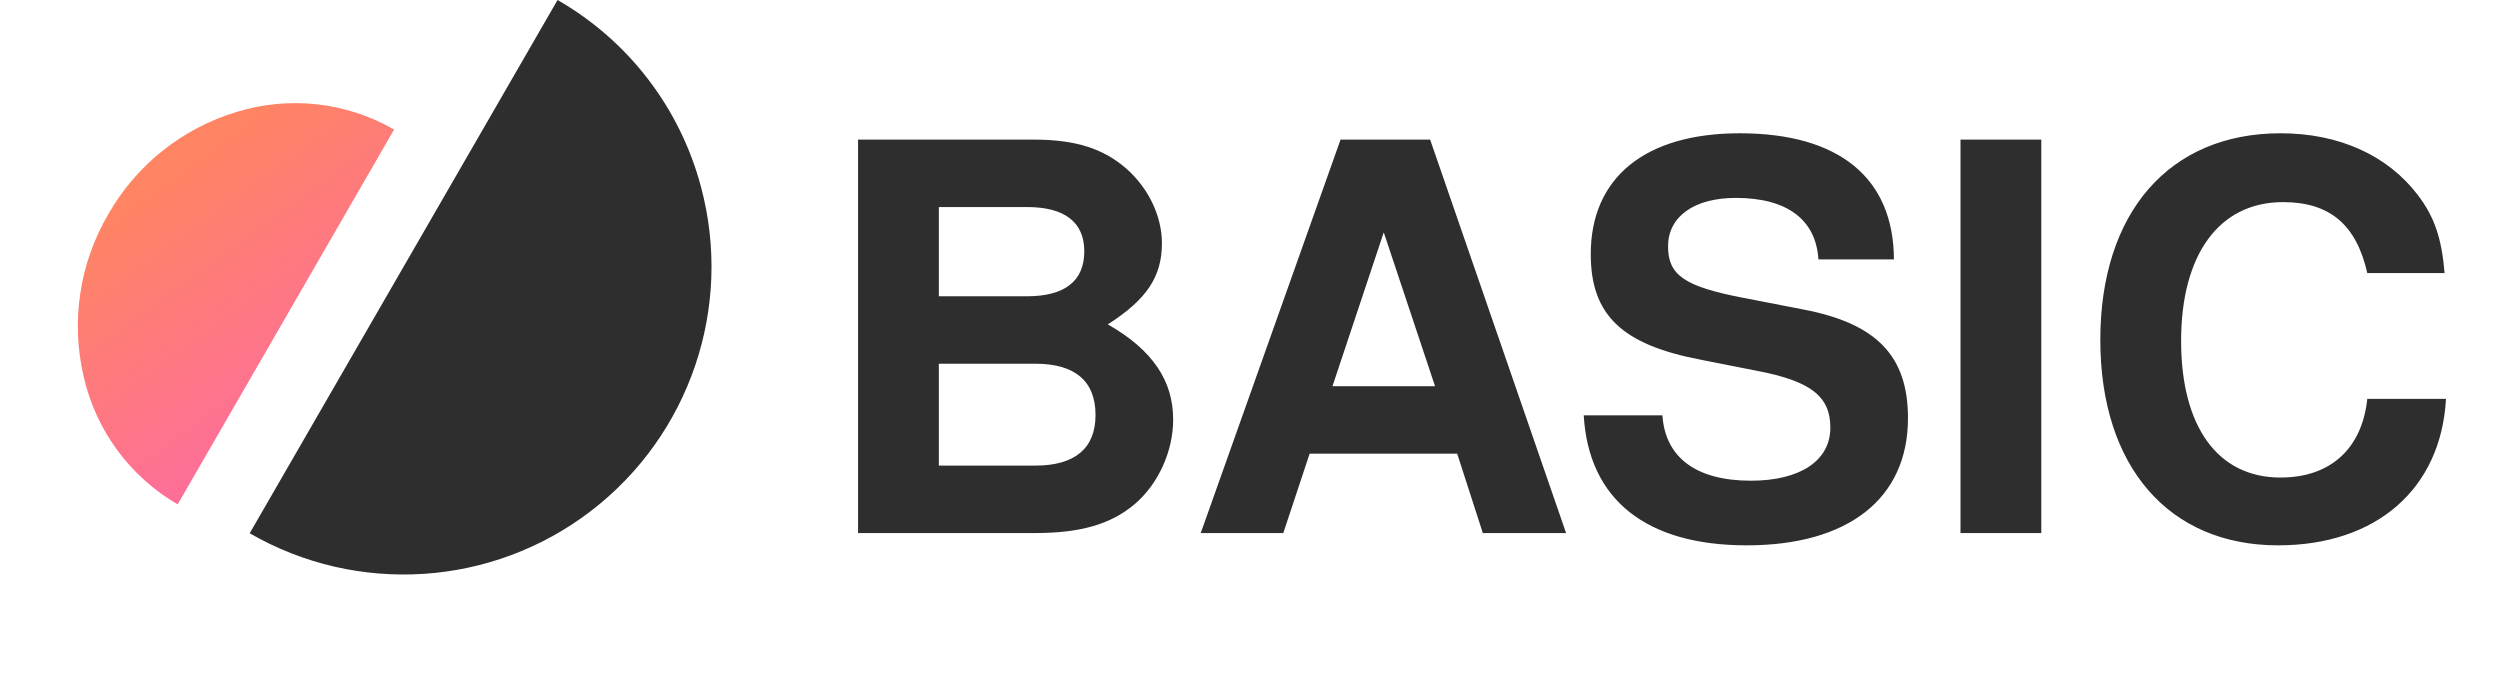
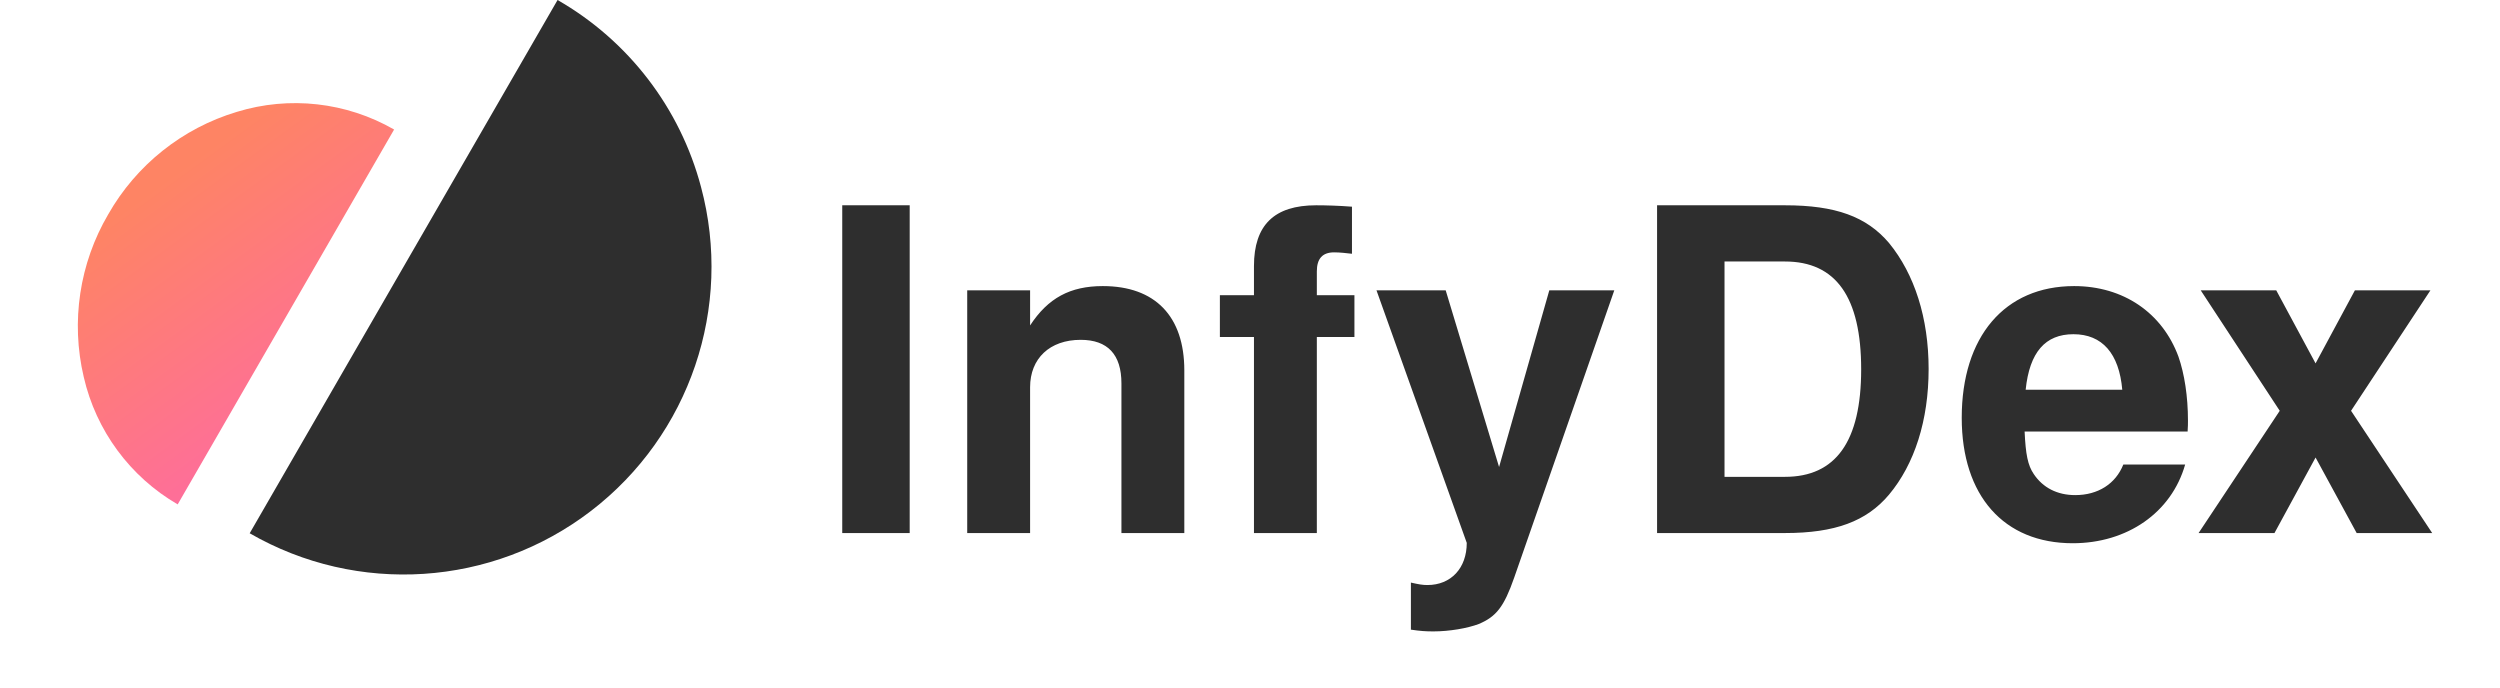
<svg xmlns="http://www.w3.org/2000/svg" width="111.196" height="30.566" viewBox="0 0 111.196 30.566">
  <defs>
    <linearGradient id="linear-gradient" x1="0.5" x2="1.275" y2="0.725" gradientUnits="objectBoundingBox">
      <stop offset="0" stop-color="#fe8464" />
      <stop offset="1" stop-color="#fe6e9a" />
    </linearGradient>
  </defs>
  <g id="Group_2" data-name="Group 2" transform="translate(-372.804 -44.291)">
-     <text id="BASIC" transform="translate(409 68)" fill="#2e2e2e" font-size="24" font-family="Helvetica-Bold, Helvetica" font-weight="700">
-       <tspan x="0" y="0">BASIC</tspan>
+     <text id="InfyDex" transform="translate(409 68)" fill="#2e2e2e" font-size="20" font-family="Helvetica-Bold, Helvetica" font-weight="700">
+       <tspan x="0" y="0">InfyDex</tspan>
    </text>
    <path id="Subtraction_1" data-name="Subtraction 1" d="M9.126,19.253h0a8.835,8.835,0,0,1-6.453-2.82A9.835,9.835,0,0,1,0,9.626,9.835,9.835,0,0,1,2.673,2.82,8.835,8.835,0,0,1,9.126,0V19.252Z" transform="translate(382.43 45.489) rotate(30)" fill="url(#linear-gradient)" />
    <path id="Subtraction_2" data-name="Subtraction 2" d="M13.694,0h0A13.694,13.694,0,0,0,4.011,23.377a13.6,13.6,0,0,0,9.683,4.011V0Z" transform="translate(395.769 74.857) rotate(-150)" fill="#2e2e2e" />
  </g>
</svg>
